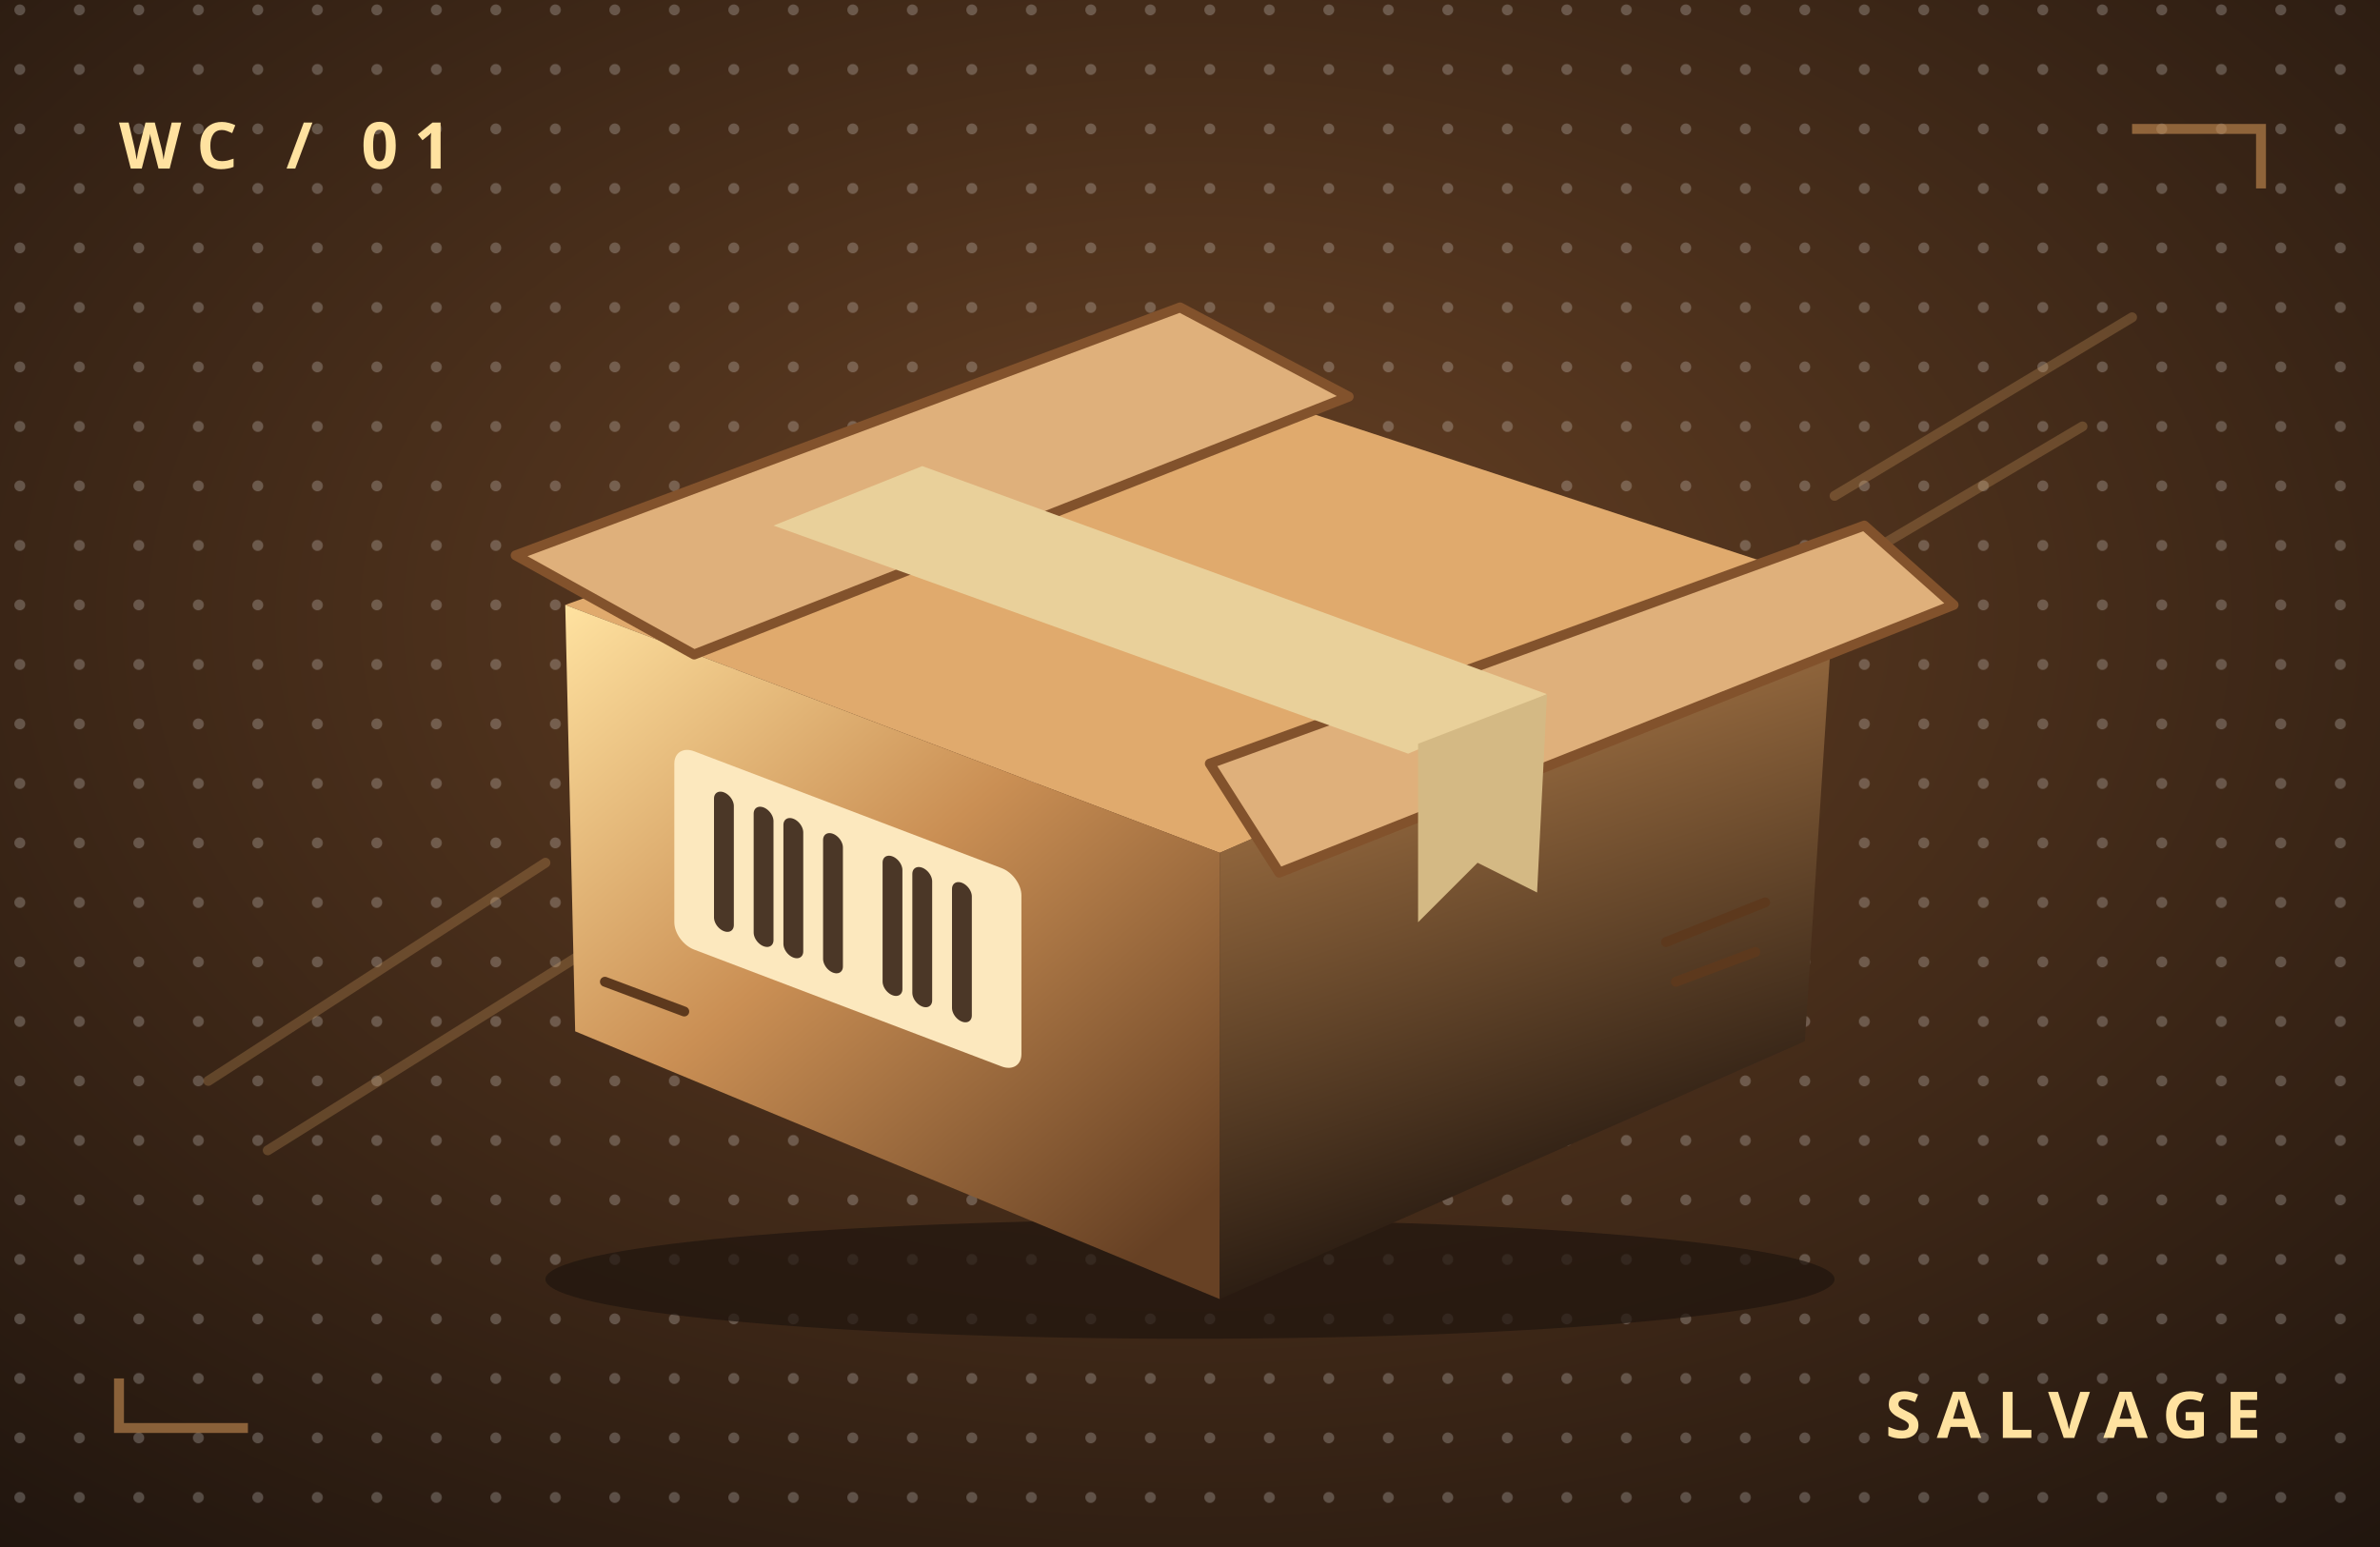
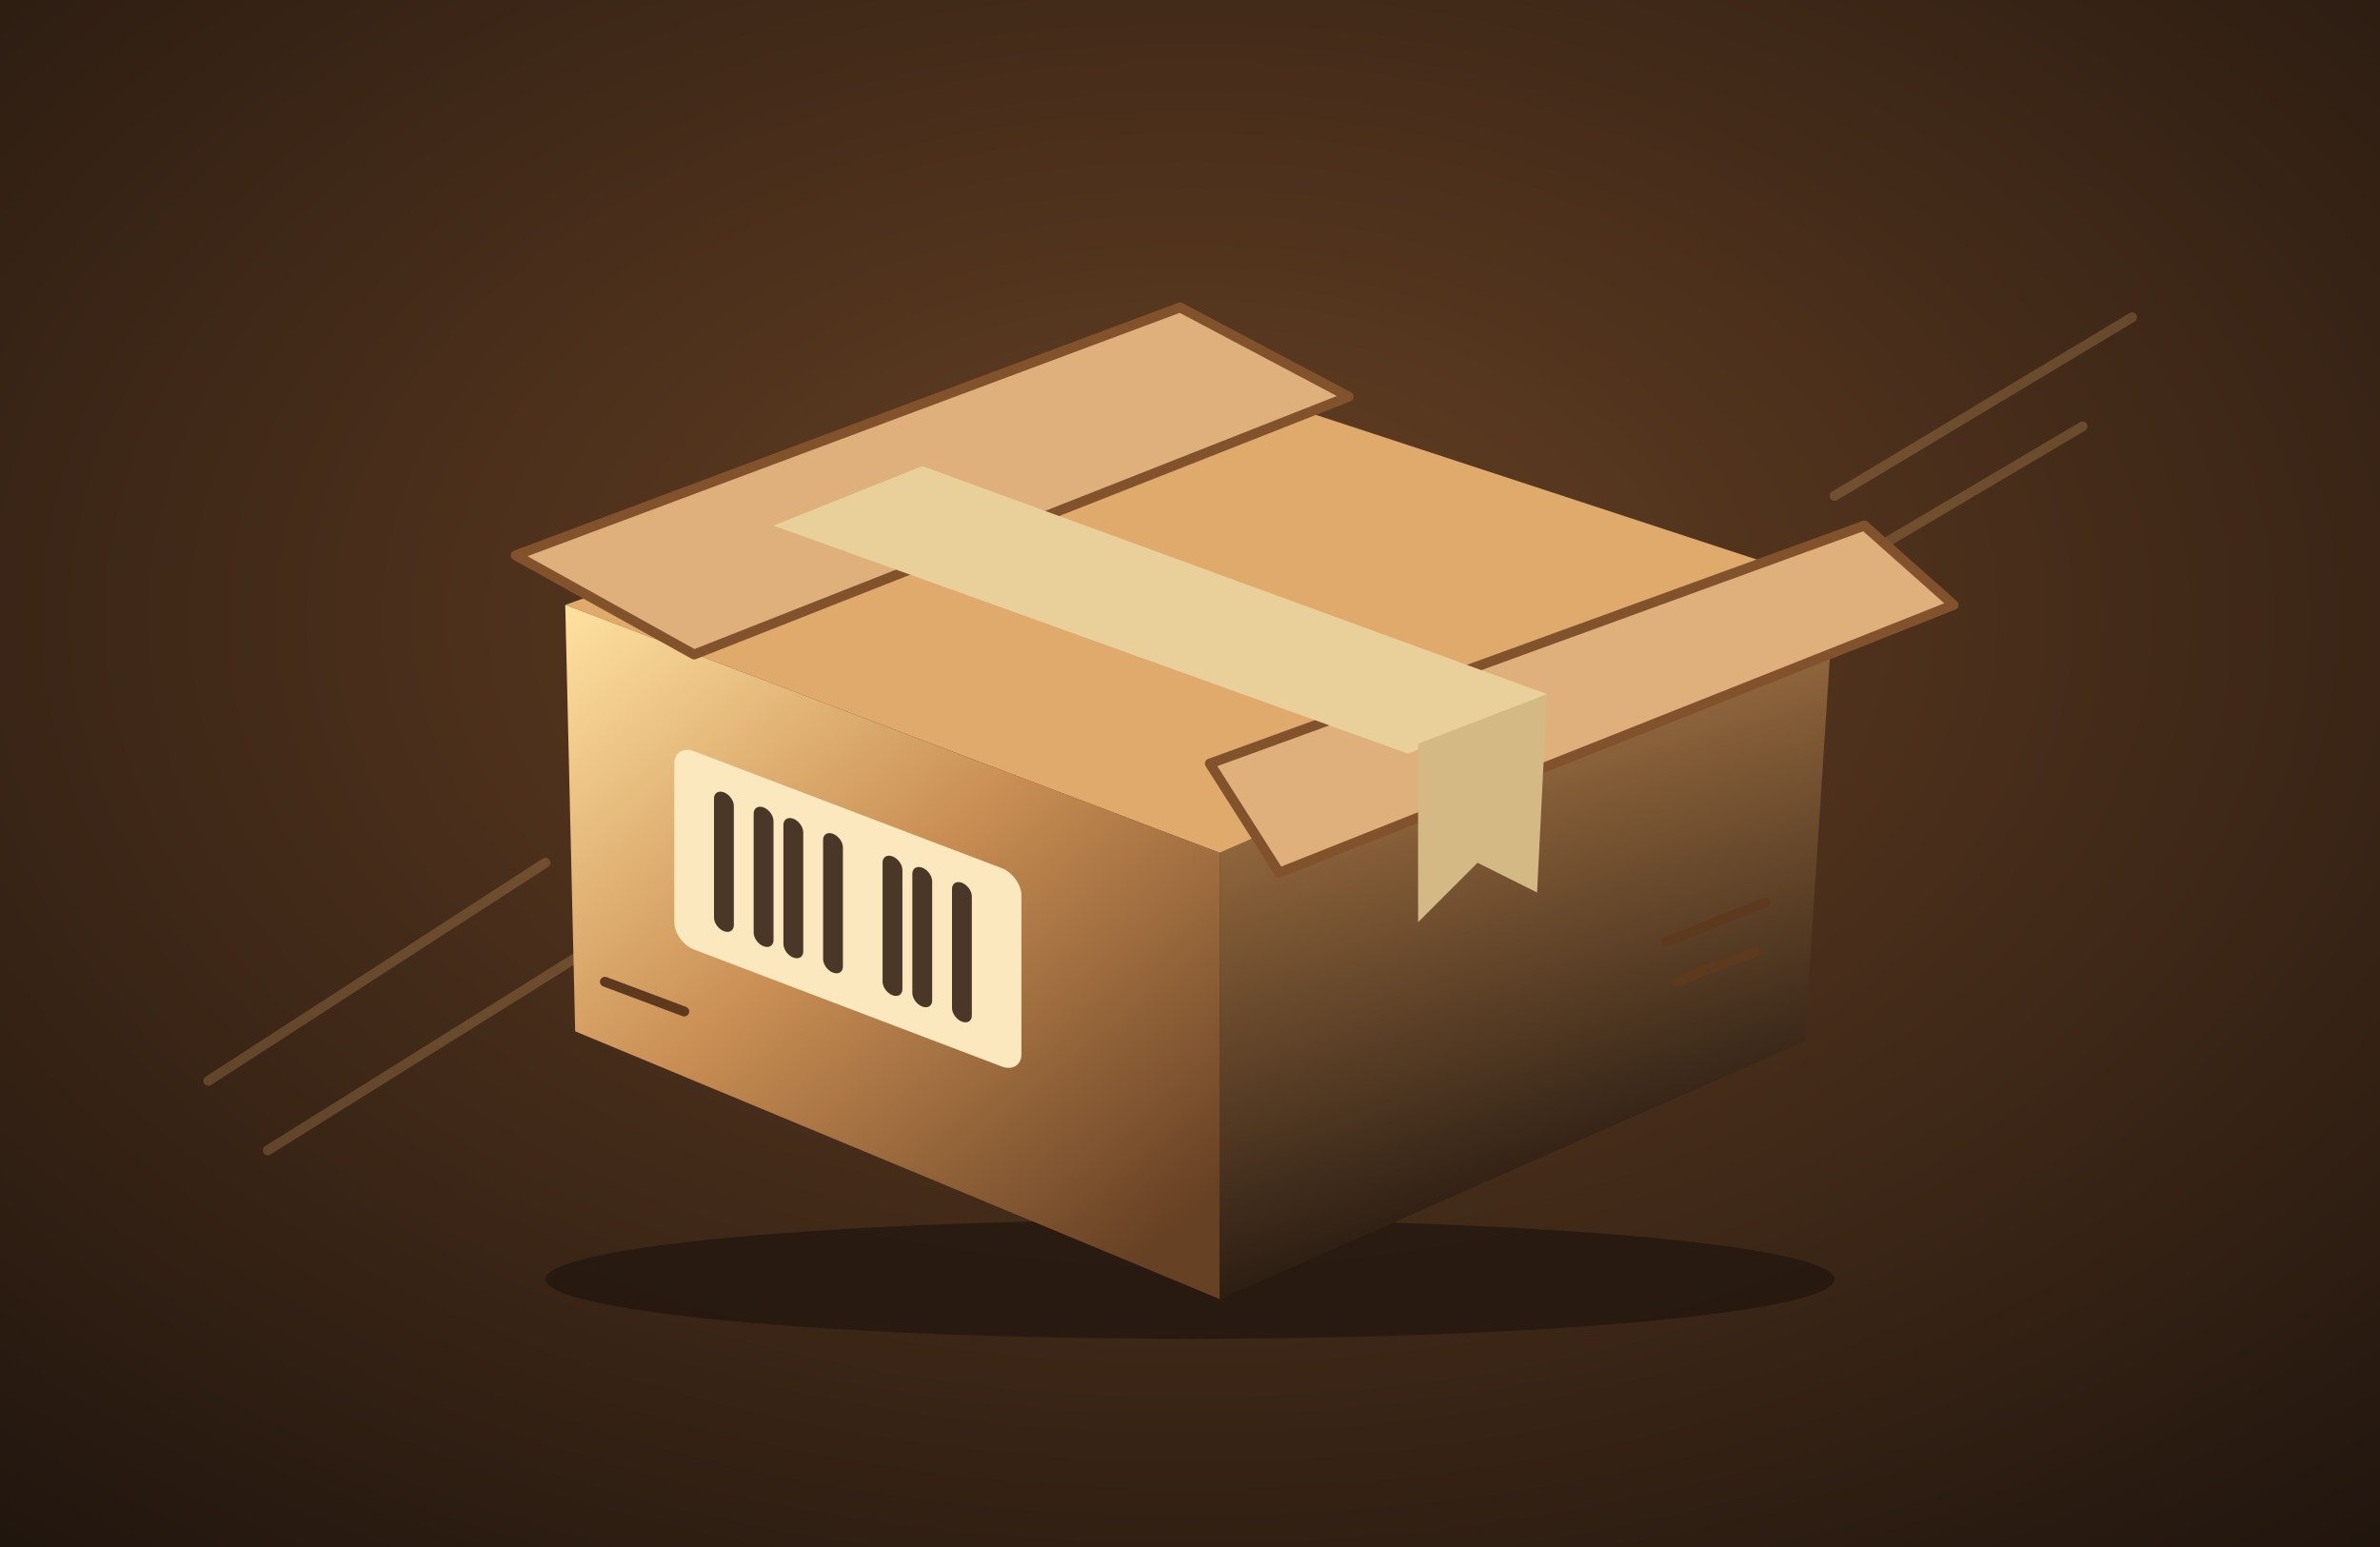
<svg xmlns="http://www.w3.org/2000/svg" viewBox="0 0 240 156" role="img">
  <defs>
    <radialGradient id="sky" cx="50%" cy="40%" r="78%">
      <stop stop-color="#674124" />
      <stop offset="1" stop-color="#20150e" />
    </radialGradient>
    <linearGradient id="metal" x1="0" y1="0" x2=".8" y2="1">
      <stop stop-color="#ffe2a0" />
      <stop offset=".48" stop-color="#ca8f54" />
      <stop offset="1" stop-color="#674124" />
    </linearGradient>
    <linearGradient id="edge" x2=".28" y2="1">
      <stop stop-color="#ca8f54" />
      <stop offset="1" stop-color="#20150e" />
    </linearGradient>
-     <pattern id="grain" width="6" height="6" patternUnits="userSpaceOnUse">
-       <circle cx="2" cy="1" r=".55" fill="#fff" opacity=".22" />
-     </pattern>
  </defs>
  <rect width="240" height="156" fill="url(#sky)" />
-   <rect width="240" height="156" fill="url(#grain)" />
  <g stroke-linecap="round" stroke-linejoin="round">
    <path d="m21 109 34-22m-28 29 32-20m126-46 30-18m-27 24 22-13" stroke="#f5bb72" opacity=".22" />
    <ellipse cx="120" cy="129" rx="65" ry="6" fill="#20150e" opacity=".72" />
    <path d="m57 61 64-23 64 21-62 27Z" fill="#e0aa6d" />
    <path d="m57 61 66 25v45l-65-27Z" fill="url(#metal)" />
    <path d="m123 86 62-27-3 46-59 26Z" fill="url(#edge)" />
    <path d="m52 56 67-25 17 9-66 26Zm70 21 66-24 9 8-68 27Z" fill="#dfb07b" stroke="#82522c" />
    <path d="m78 53 15-6 63 23-14 6Z" fill="#e9d09a" />
    <path d="m143 75 13-5-1 20-6-3-6 6Z" fill="#d4b984" />
    <g transform="matrix(1,.38,0,1,68,75)">
      <rect width="35" height="20" rx="2" fill="#fce8be" />
      <path d="M5 4v12m4-12v12m3-12v12m4-12v12m6-12v12m3-12v12m4-12v12" stroke="#4b3727" stroke-width="2" />
    </g>
    <path d="m61 99 8 3m99-7 10-4m-9 8 8-3" stroke="#5d391d" />
  </g>
-   <g fill="#ffe2a0" font-family="system-ui,sans-serif" font-weight="700" font-size="6.5" letter-spacing="1.6">
-     <text x="12" y="17">WC / 01</text>
-     <text x="228" y="145" text-anchor="end">SALVAGE</text>
-   </g>
-   <path d="M12 139v5h13M228 19v-6h-13" fill="none" stroke="#ca8f54" opacity=".6" />
</svg>
